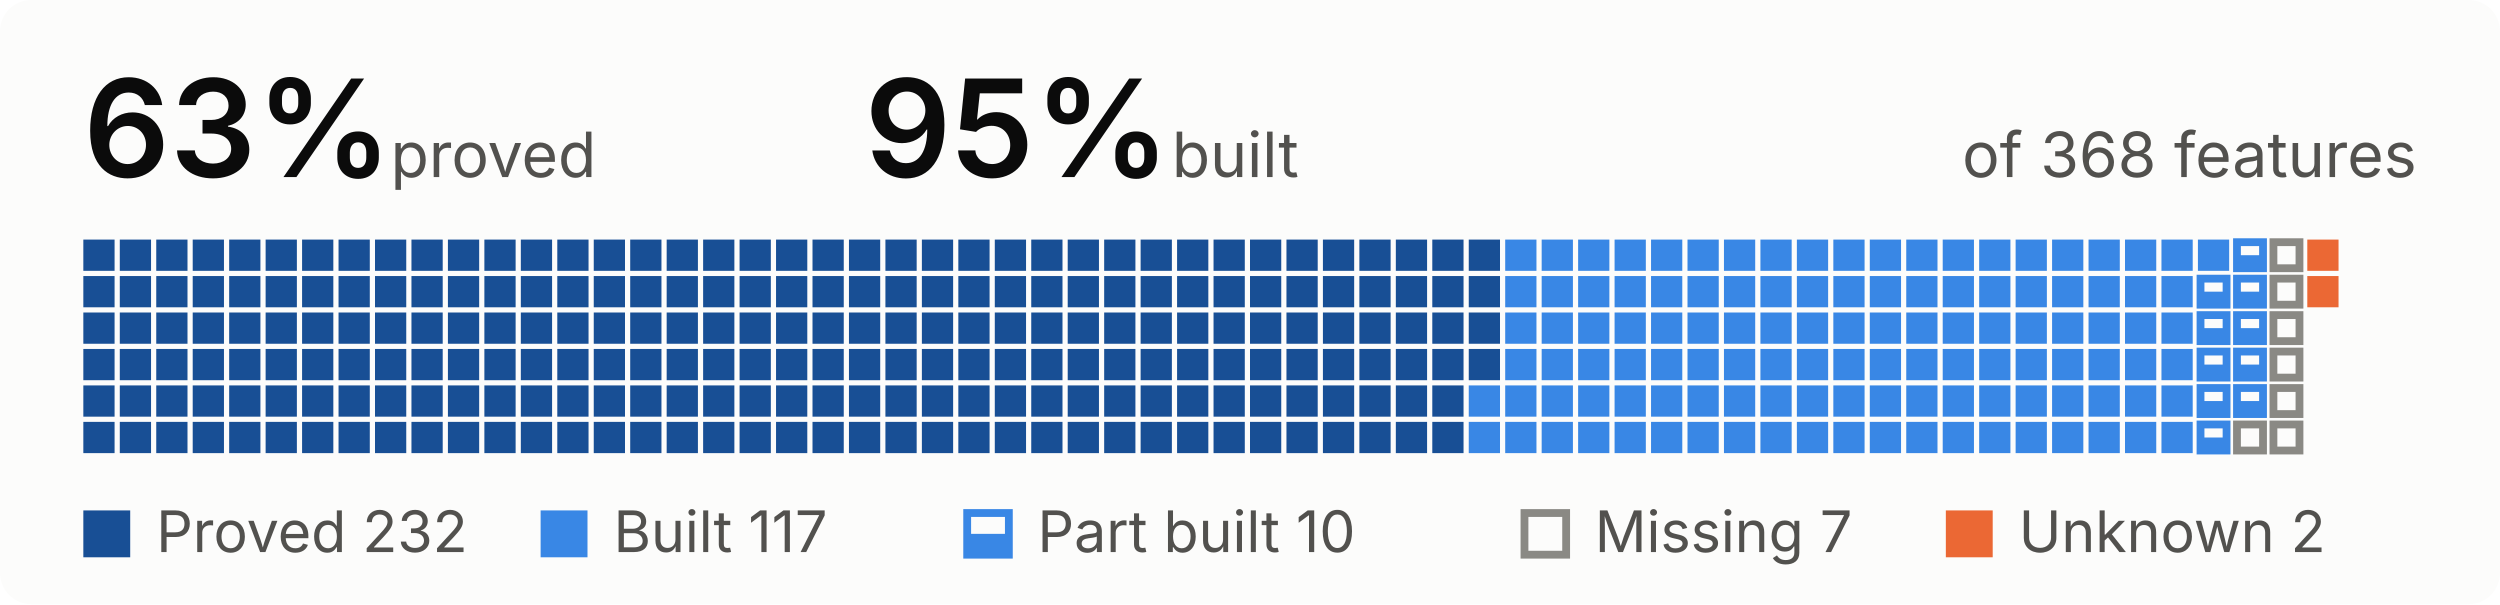
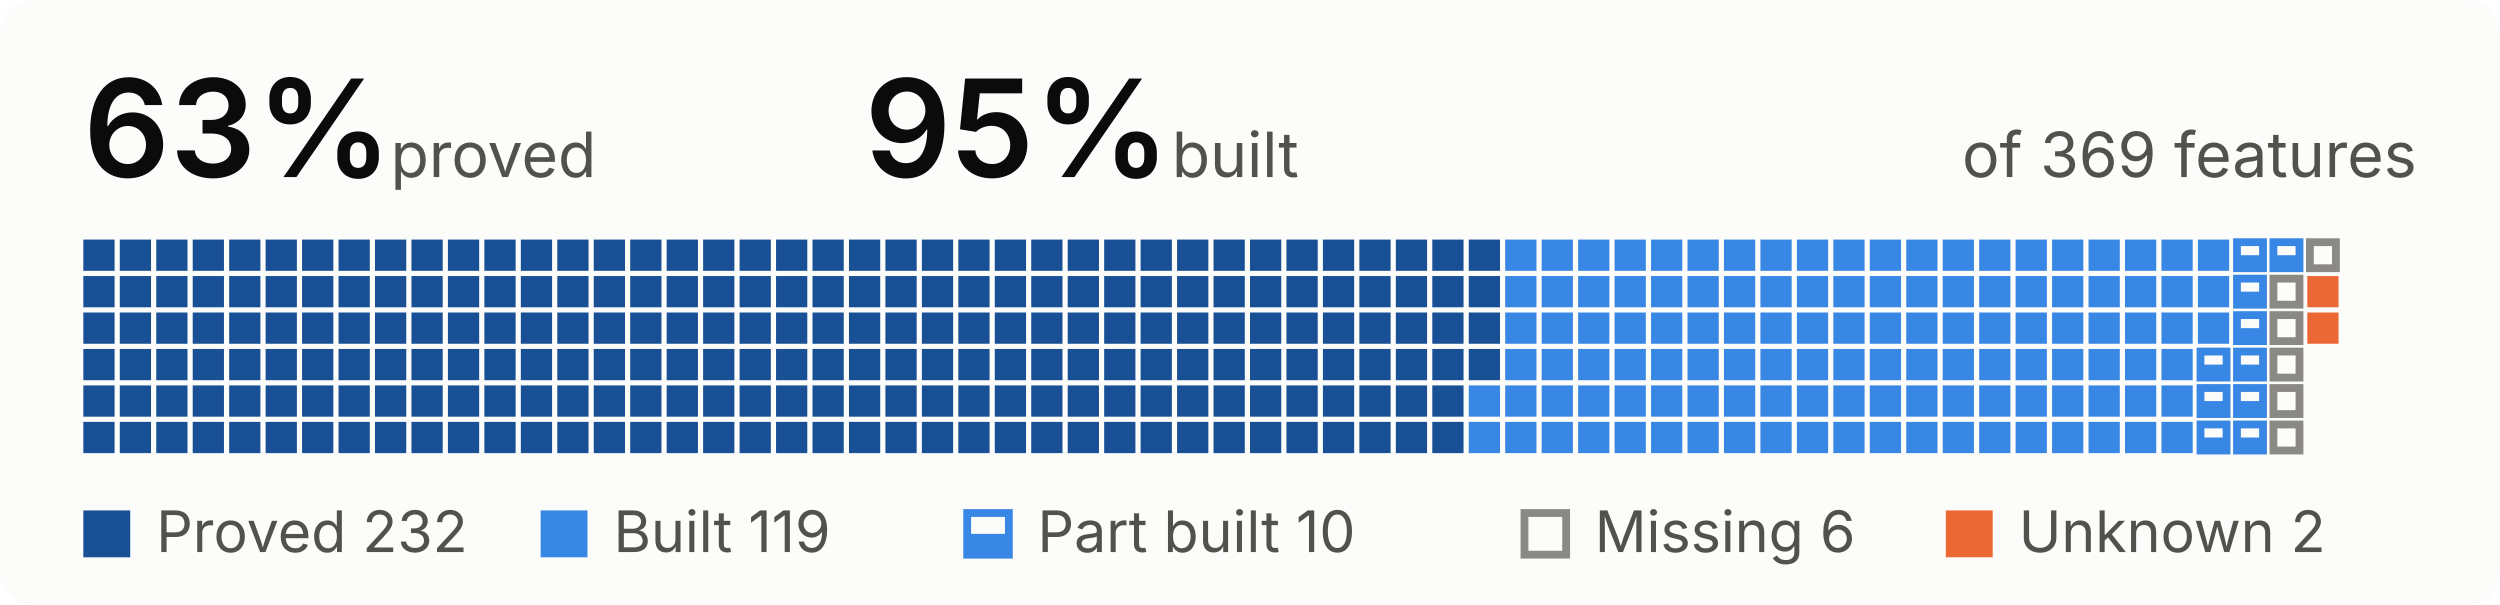
- <svg xmlns="http://www.w3.org/2000/svg" width="480" height="116" viewBox="0 0 480 116" role="img" aria-label="63 percent proved, 95 percent built, of 368 features">
+ <svg xmlns="http://www.w3.org/2000/svg" width="480" height="116" viewBox="0 0 480 116" role="img" aria-label="63 percent proved, 95 percent built, of 369 features">
  <style>
.bg{fill:#fcfcfb}.t{fill:#0b0b0b}.s{fill:#52514e}.rule{fill:#e1e0d9}
.proved{fill:#184f95}.built{fill:#3987e5}.unknown{fill:#eb6834}
.part-o{fill:none;stroke:#3987e5;stroke-width:1.5}.part-f{fill:#3987e5}
.missing{fill:none;stroke:#8a8984;stroke-width:1.5}
.pass{fill:#184f95}.fail{fill:#eb6834}.none{fill:none;stroke:#8a8984;stroke-width:1.5}
@media (prefers-color-scheme:dark){
.bg{fill:#1a1a19}.t{fill:#f0efec}.s{fill:#c3c2b7}.rule{fill:#383835}
.proved{fill:#86b6ef}.built{fill:#3987e5}.unknown{fill:#d95926}
.part-o{stroke:#3987e5}.part-f{fill:#3987e5}
.missing{stroke:#8d8c85}
.pass{fill:#86b6ef}.fail{fill:#d95926}.none{stroke:#8d8c85}
}
text{font-family:system-ui,-apple-system,"Segoe UI",sans-serif;font-size:12px}
.big{font-size:26px;font-weight:600}.b{font-weight:600}.xs{font-size:11px}
</style>
  <rect width="480" height="116" rx="6" class="bg" />
  <text x="16.0" y="34.0" class="t big">63%</text>
  <text x="75.0" y="34.0" class="s">proved</text>
  <text x="166.0" y="34.0" class="t big">95%</text>
  <text x="225.0" y="34.0" class="s">built</text>
-   <text x="464.0" y="34.0" class="s" text-anchor="end">of 368 features</text>
+   <text x="464.0" y="34.0" class="s" text-anchor="end">of 369 features</text>
  <rect x="16.0" y="46.0" width="6" height="6" class="proved" />
  <rect x="16.0" y="53.0" width="6" height="6" class="proved" />
  <rect x="16.0" y="60.0" width="6" height="6" class="proved" />
  <rect x="16.0" y="67.0" width="6" height="6" class="proved" />
  <rect x="16.0" y="74.0" width="6" height="6" class="proved" />
  <rect x="16.0" y="81.0" width="6" height="6" class="proved" />
  <rect x="23.0" y="46.0" width="6" height="6" class="proved" />
  <rect x="23.0" y="53.0" width="6" height="6" class="proved" />
  <rect x="23.0" y="60.0" width="6" height="6" class="proved" />
  <rect x="23.0" y="67.0" width="6" height="6" class="proved" />
  <rect x="23.0" y="74.0" width="6" height="6" class="proved" />
  <rect x="23.0" y="81.0" width="6" height="6" class="proved" />
  <rect x="30.0" y="46.0" width="6" height="6" class="proved" />
  <rect x="30.0" y="53.0" width="6" height="6" class="proved" />
  <rect x="30.0" y="60.0" width="6" height="6" class="proved" />
  <rect x="30.0" y="67.0" width="6" height="6" class="proved" />
  <rect x="30.0" y="74.0" width="6" height="6" class="proved" />
  <rect x="30.0" y="81.0" width="6" height="6" class="proved" />
  <rect x="37.0" y="46.0" width="6" height="6" class="proved" />
  <rect x="37.0" y="53.0" width="6" height="6" class="proved" />
  <rect x="37.0" y="60.0" width="6" height="6" class="proved" />
  <rect x="37.0" y="67.0" width="6" height="6" class="proved" />
  <rect x="37.0" y="74.0" width="6" height="6" class="proved" />
  <rect x="37.0" y="81.0" width="6" height="6" class="proved" />
  <rect x="44.0" y="46.0" width="6" height="6" class="proved" />
  <rect x="44.0" y="53.0" width="6" height="6" class="proved" />
  <rect x="44.0" y="60.0" width="6" height="6" class="proved" />
  <rect x="44.0" y="67.0" width="6" height="6" class="proved" />
  <rect x="44.0" y="74.0" width="6" height="6" class="proved" />
  <rect x="44.0" y="81.0" width="6" height="6" class="proved" />
  <rect x="51.0" y="46.0" width="6" height="6" class="proved" />
  <rect x="51.0" y="53.0" width="6" height="6" class="proved" />
  <rect x="51.0" y="60.0" width="6" height="6" class="proved" />
  <rect x="51.0" y="67.0" width="6" height="6" class="proved" />
  <rect x="51.0" y="74.0" width="6" height="6" class="proved" />
  <rect x="51.0" y="81.0" width="6" height="6" class="proved" />
  <rect x="58.0" y="46.0" width="6" height="6" class="proved" />
  <rect x="58.0" y="53.0" width="6" height="6" class="proved" />
  <rect x="58.0" y="60.0" width="6" height="6" class="proved" />
  <rect x="58.0" y="67.0" width="6" height="6" class="proved" />
  <rect x="58.0" y="74.0" width="6" height="6" class="proved" />
  <rect x="58.0" y="81.0" width="6" height="6" class="proved" />
  <rect x="65.0" y="46.0" width="6" height="6" class="proved" />
  <rect x="65.0" y="53.0" width="6" height="6" class="proved" />
  <rect x="65.0" y="60.0" width="6" height="6" class="proved" />
  <rect x="65.0" y="67.0" width="6" height="6" class="proved" />
  <rect x="65.0" y="74.0" width="6" height="6" class="proved" />
  <rect x="65.0" y="81.0" width="6" height="6" class="proved" />
  <rect x="72.0" y="46.0" width="6" height="6" class="proved" />
  <rect x="72.0" y="53.0" width="6" height="6" class="proved" />
  <rect x="72.0" y="60.0" width="6" height="6" class="proved" />
  <rect x="72.0" y="67.0" width="6" height="6" class="proved" />
  <rect x="72.0" y="74.0" width="6" height="6" class="proved" />
  <rect x="72.0" y="81.0" width="6" height="6" class="proved" />
  <rect x="79.0" y="46.0" width="6" height="6" class="proved" />
  <rect x="79.0" y="53.0" width="6" height="6" class="proved" />
  <rect x="79.0" y="60.0" width="6" height="6" class="proved" />
  <rect x="79.0" y="67.0" width="6" height="6" class="proved" />
  <rect x="79.0" y="74.0" width="6" height="6" class="proved" />
  <rect x="79.0" y="81.0" width="6" height="6" class="proved" />
  <rect x="86.0" y="46.0" width="6" height="6" class="proved" />
  <rect x="86.0" y="53.0" width="6" height="6" class="proved" />
  <rect x="86.0" y="60.0" width="6" height="6" class="proved" />
  <rect x="86.0" y="67.0" width="6" height="6" class="proved" />
  <rect x="86.0" y="74.0" width="6" height="6" class="proved" />
  <rect x="86.0" y="81.0" width="6" height="6" class="proved" />
  <rect x="93.0" y="46.0" width="6" height="6" class="proved" />
  <rect x="93.0" y="53.0" width="6" height="6" class="proved" />
  <rect x="93.0" y="60.0" width="6" height="6" class="proved" />
  <rect x="93.0" y="67.0" width="6" height="6" class="proved" />
  <rect x="93.0" y="74.0" width="6" height="6" class="proved" />
  <rect x="93.0" y="81.0" width="6" height="6" class="proved" />
  <rect x="100.0" y="46.0" width="6" height="6" class="proved" />
  <rect x="100.0" y="53.0" width="6" height="6" class="proved" />
  <rect x="100.0" y="60.0" width="6" height="6" class="proved" />
  <rect x="100.0" y="67.0" width="6" height="6" class="proved" />
  <rect x="100.0" y="74.0" width="6" height="6" class="proved" />
  <rect x="100.0" y="81.0" width="6" height="6" class="proved" />
  <rect x="107.0" y="46.0" width="6" height="6" class="proved" />
  <rect x="107.0" y="53.0" width="6" height="6" class="proved" />
  <rect x="107.0" y="60.0" width="6" height="6" class="proved" />
  <rect x="107.0" y="67.0" width="6" height="6" class="proved" />
  <rect x="107.0" y="74.0" width="6" height="6" class="proved" />
  <rect x="107.0" y="81.0" width="6" height="6" class="proved" />
  <rect x="114.0" y="46.0" width="6" height="6" class="proved" />
  <rect x="114.0" y="53.0" width="6" height="6" class="proved" />
  <rect x="114.0" y="60.0" width="6" height="6" class="proved" />
  <rect x="114.0" y="67.0" width="6" height="6" class="proved" />
  <rect x="114.0" y="74.0" width="6" height="6" class="proved" />
  <rect x="114.0" y="81.0" width="6" height="6" class="proved" />
  <rect x="121.0" y="46.0" width="6" height="6" class="proved" />
  <rect x="121.0" y="53.0" width="6" height="6" class="proved" />
  <rect x="121.0" y="60.0" width="6" height="6" class="proved" />
  <rect x="121.0" y="67.0" width="6" height="6" class="proved" />
  <rect x="121.0" y="74.0" width="6" height="6" class="proved" />
  <rect x="121.0" y="81.0" width="6" height="6" class="proved" />
  <rect x="128.0" y="46.0" width="6" height="6" class="proved" />
  <rect x="128.0" y="53.0" width="6" height="6" class="proved" />
  <rect x="128.0" y="60.0" width="6" height="6" class="proved" />
  <rect x="128.0" y="67.0" width="6" height="6" class="proved" />
  <rect x="128.0" y="74.0" width="6" height="6" class="proved" />
  <rect x="128.0" y="81.0" width="6" height="6" class="proved" />
  <rect x="135.0" y="46.0" width="6" height="6" class="proved" />
  <rect x="135.0" y="53.0" width="6" height="6" class="proved" />
  <rect x="135.0" y="60.0" width="6" height="6" class="proved" />
  <rect x="135.0" y="67.0" width="6" height="6" class="proved" />
  <rect x="135.0" y="74.0" width="6" height="6" class="proved" />
  <rect x="135.0" y="81.0" width="6" height="6" class="proved" />
  <rect x="142.0" y="46.0" width="6" height="6" class="proved" />
  <rect x="142.0" y="53.0" width="6" height="6" class="proved" />
  <rect x="142.0" y="60.0" width="6" height="6" class="proved" />
  <rect x="142.0" y="67.0" width="6" height="6" class="proved" />
  <rect x="142.0" y="74.0" width="6" height="6" class="proved" />
  <rect x="142.0" y="81.0" width="6" height="6" class="proved" />
  <rect x="149.0" y="46.0" width="6" height="6" class="proved" />
  <rect x="149.0" y="53.0" width="6" height="6" class="proved" />
  <rect x="149.0" y="60.0" width="6" height="6" class="proved" />
  <rect x="149.0" y="67.0" width="6" height="6" class="proved" />
  <rect x="149.0" y="74.0" width="6" height="6" class="proved" />
  <rect x="149.0" y="81.0" width="6" height="6" class="proved" />
  <rect x="156.0" y="46.0" width="6" height="6" class="proved" />
  <rect x="156.0" y="53.0" width="6" height="6" class="proved" />
  <rect x="156.0" y="60.0" width="6" height="6" class="proved" />
  <rect x="156.0" y="67.0" width="6" height="6" class="proved" />
  <rect x="156.0" y="74.0" width="6" height="6" class="proved" />
  <rect x="156.0" y="81.0" width="6" height="6" class="proved" />
  <rect x="163.0" y="46.0" width="6" height="6" class="proved" />
  <rect x="163.0" y="53.0" width="6" height="6" class="proved" />
  <rect x="163.0" y="60.0" width="6" height="6" class="proved" />
  <rect x="163.0" y="67.0" width="6" height="6" class="proved" />
  <rect x="163.0" y="74.0" width="6" height="6" class="proved" />
  <rect x="163.0" y="81.0" width="6" height="6" class="proved" />
  <rect x="170.0" y="46.0" width="6" height="6" class="proved" />
  <rect x="170.0" y="53.0" width="6" height="6" class="proved" />
  <rect x="170.0" y="60.0" width="6" height="6" class="proved" />
  <rect x="170.0" y="67.0" width="6" height="6" class="proved" />
  <rect x="170.0" y="74.0" width="6" height="6" class="proved" />
  <rect x="170.0" y="81.0" width="6" height="6" class="proved" />
  <rect x="177.0" y="46.0" width="6" height="6" class="proved" />
  <rect x="177.0" y="53.0" width="6" height="6" class="proved" />
  <rect x="177.0" y="60.0" width="6" height="6" class="proved" />
  <rect x="177.0" y="67.0" width="6" height="6" class="proved" />
  <rect x="177.0" y="74.0" width="6" height="6" class="proved" />
  <rect x="177.0" y="81.0" width="6" height="6" class="proved" />
  <rect x="184.0" y="46.0" width="6" height="6" class="proved" />
  <rect x="184.0" y="53.0" width="6" height="6" class="proved" />
  <rect x="184.0" y="60.0" width="6" height="6" class="proved" />
  <rect x="184.0" y="67.0" width="6" height="6" class="proved" />
  <rect x="184.0" y="74.0" width="6" height="6" class="proved" />
  <rect x="184.0" y="81.0" width="6" height="6" class="proved" />
  <rect x="191.0" y="46.0" width="6" height="6" class="proved" />
  <rect x="191.0" y="53.0" width="6" height="6" class="proved" />
  <rect x="191.0" y="60.0" width="6" height="6" class="proved" />
  <rect x="191.0" y="67.0" width="6" height="6" class="proved" />
  <rect x="191.0" y="74.0" width="6" height="6" class="proved" />
  <rect x="191.0" y="81.0" width="6" height="6" class="proved" />
  <rect x="198.0" y="46.0" width="6" height="6" class="proved" />
  <rect x="198.0" y="53.0" width="6" height="6" class="proved" />
  <rect x="198.0" y="60.0" width="6" height="6" class="proved" />
  <rect x="198.0" y="67.0" width="6" height="6" class="proved" />
  <rect x="198.0" y="74.0" width="6" height="6" class="proved" />
  <rect x="198.0" y="81.0" width="6" height="6" class="proved" />
  <rect x="205.0" y="46.0" width="6" height="6" class="proved" />
  <rect x="205.0" y="53.0" width="6" height="6" class="proved" />
  <rect x="205.0" y="60.0" width="6" height="6" class="proved" />
  <rect x="205.0" y="67.0" width="6" height="6" class="proved" />
  <rect x="205.0" y="74.0" width="6" height="6" class="proved" />
  <rect x="205.0" y="81.0" width="6" height="6" class="proved" />
  <rect x="212.0" y="46.0" width="6" height="6" class="proved" />
  <rect x="212.0" y="53.0" width="6" height="6" class="proved" />
  <rect x="212.0" y="60.0" width="6" height="6" class="proved" />
  <rect x="212.0" y="67.0" width="6" height="6" class="proved" />
  <rect x="212.0" y="74.0" width="6" height="6" class="proved" />
  <rect x="212.0" y="81.0" width="6" height="6" class="proved" />
  <rect x="219.0" y="46.0" width="6" height="6" class="proved" />
  <rect x="219.0" y="53.0" width="6" height="6" class="proved" />
  <rect x="219.0" y="60.0" width="6" height="6" class="proved" />
  <rect x="219.0" y="67.0" width="6" height="6" class="proved" />
  <rect x="219.0" y="74.0" width="6" height="6" class="proved" />
  <rect x="219.0" y="81.0" width="6" height="6" class="proved" />
  <rect x="226.0" y="46.0" width="6" height="6" class="proved" />
  <rect x="226.0" y="53.0" width="6" height="6" class="proved" />
  <rect x="226.0" y="60.0" width="6" height="6" class="proved" />
  <rect x="226.0" y="67.0" width="6" height="6" class="proved" />
  <rect x="226.0" y="74.0" width="6" height="6" class="proved" />
  <rect x="226.0" y="81.0" width="6" height="6" class="proved" />
  <rect x="233.0" y="46.0" width="6" height="6" class="proved" />
  <rect x="233.0" y="53.0" width="6" height="6" class="proved" />
  <rect x="233.0" y="60.0" width="6" height="6" class="proved" />
  <rect x="233.0" y="67.0" width="6" height="6" class="proved" />
  <rect x="233.0" y="74.0" width="6" height="6" class="proved" />
  <rect x="233.0" y="81.0" width="6" height="6" class="proved" />
  <rect x="240.0" y="46.0" width="6" height="6" class="proved" />
  <rect x="240.0" y="53.0" width="6" height="6" class="proved" />
  <rect x="240.0" y="60.0" width="6" height="6" class="proved" />
  <rect x="240.0" y="67.0" width="6" height="6" class="proved" />
  <rect x="240.0" y="74.0" width="6" height="6" class="proved" />
  <rect x="240.0" y="81.0" width="6" height="6" class="proved" />
  <rect x="247.0" y="46.0" width="6" height="6" class="proved" />
  <rect x="247.0" y="53.0" width="6" height="6" class="proved" />
  <rect x="247.0" y="60.0" width="6" height="6" class="proved" />
  <rect x="247.0" y="67.0" width="6" height="6" class="proved" />
  <rect x="247.0" y="74.0" width="6" height="6" class="proved" />
  <rect x="247.0" y="81.0" width="6" height="6" class="proved" />
  <rect x="254.0" y="46.0" width="6" height="6" class="proved" />
  <rect x="254.0" y="53.0" width="6" height="6" class="proved" />
  <rect x="254.0" y="60.0" width="6" height="6" class="proved" />
  <rect x="254.0" y="67.0" width="6" height="6" class="proved" />
  <rect x="254.0" y="74.0" width="6" height="6" class="proved" />
  <rect x="254.0" y="81.0" width="6" height="6" class="proved" />
  <rect x="261.0" y="46.0" width="6" height="6" class="proved" />
  <rect x="261.0" y="53.0" width="6" height="6" class="proved" />
  <rect x="261.0" y="60.0" width="6" height="6" class="proved" />
  <rect x="261.0" y="67.0" width="6" height="6" class="proved" />
  <rect x="261.0" y="74.0" width="6" height="6" class="proved" />
  <rect x="261.0" y="81.0" width="6" height="6" class="proved" />
  <rect x="268.0" y="46.0" width="6" height="6" class="proved" />
  <rect x="268.0" y="53.0" width="6" height="6" class="proved" />
  <rect x="268.0" y="60.0" width="6" height="6" class="proved" />
  <rect x="268.0" y="67.0" width="6" height="6" class="proved" />
  <rect x="268.0" y="74.0" width="6" height="6" class="proved" />
  <rect x="268.0" y="81.0" width="6" height="6" class="proved" />
  <rect x="275.0" y="46.0" width="6" height="6" class="proved" />
  <rect x="275.0" y="53.0" width="6" height="6" class="proved" />
  <rect x="275.0" y="60.0" width="6" height="6" class="proved" />
  <rect x="275.0" y="67.0" width="6" height="6" class="proved" />
  <rect x="275.0" y="74.0" width="6" height="6" class="proved" />
  <rect x="275.0" y="81.0" width="6" height="6" class="proved" />
  <rect x="282.0" y="46.0" width="6" height="6" class="proved" />
  <rect x="282.0" y="53.0" width="6" height="6" class="proved" />
  <rect x="282.0" y="60.0" width="6" height="6" class="proved" />
  <rect x="282.0" y="67.0" width="6" height="6" class="proved" />
  <rect x="282.0" y="74.0" width="6" height="6" class="built" />
  <rect x="282.0" y="81.0" width="6" height="6" class="built" />
  <rect x="289.0" y="46.0" width="6" height="6" class="built" />
  <rect x="289.0" y="53.0" width="6" height="6" class="built" />
  <rect x="289.0" y="60.0" width="6" height="6" class="built" />
  <rect x="289.0" y="67.0" width="6" height="6" class="built" />
  <rect x="289.0" y="74.0" width="6" height="6" class="built" />
  <rect x="289.0" y="81.0" width="6" height="6" class="built" />
  <rect x="296.0" y="46.0" width="6" height="6" class="built" />
  <rect x="296.0" y="53.0" width="6" height="6" class="built" />
  <rect x="296.0" y="60.0" width="6" height="6" class="built" />
  <rect x="296.0" y="67.0" width="6" height="6" class="built" />
  <rect x="296.0" y="74.0" width="6" height="6" class="built" />
  <rect x="296.0" y="81.0" width="6" height="6" class="built" />
  <rect x="303.0" y="46.0" width="6" height="6" class="built" />
  <rect x="303.0" y="53.0" width="6" height="6" class="built" />
  <rect x="303.0" y="60.0" width="6" height="6" class="built" />
  <rect x="303.0" y="67.0" width="6" height="6" class="built" />
  <rect x="303.0" y="74.0" width="6" height="6" class="built" />
  <rect x="303.0" y="81.0" width="6" height="6" class="built" />
  <rect x="310.0" y="46.0" width="6" height="6" class="built" />
  <rect x="310.0" y="53.0" width="6" height="6" class="built" />
  <rect x="310.0" y="60.0" width="6" height="6" class="built" />
  <rect x="310.0" y="67.0" width="6" height="6" class="built" />
  <rect x="310.0" y="74.0" width="6" height="6" class="built" />
  <rect x="310.0" y="81.0" width="6" height="6" class="built" />
  <rect x="317.0" y="46.0" width="6" height="6" class="built" />
  <rect x="317.0" y="53.0" width="6" height="6" class="built" />
  <rect x="317.0" y="60.0" width="6" height="6" class="built" />
  <rect x="317.0" y="67.0" width="6" height="6" class="built" />
  <rect x="317.0" y="74.0" width="6" height="6" class="built" />
  <rect x="317.0" y="81.0" width="6" height="6" class="built" />
  <rect x="324.0" y="46.0" width="6" height="6" class="built" />
  <rect x="324.0" y="53.0" width="6" height="6" class="built" />
  <rect x="324.0" y="60.0" width="6" height="6" class="built" />
  <rect x="324.0" y="67.0" width="6" height="6" class="built" />
  <rect x="324.0" y="74.0" width="6" height="6" class="built" />
  <rect x="324.0" y="81.0" width="6" height="6" class="built" />
  <rect x="331.0" y="46.0" width="6" height="6" class="built" />
  <rect x="331.0" y="53.0" width="6" height="6" class="built" />
  <rect x="331.0" y="60.0" width="6" height="6" class="built" />
  <rect x="331.0" y="67.0" width="6" height="6" class="built" />
  <rect x="331.0" y="74.0" width="6" height="6" class="built" />
  <rect x="331.0" y="81.0" width="6" height="6" class="built" />
  <rect x="338.0" y="46.0" width="6" height="6" class="built" />
  <rect x="338.0" y="53.0" width="6" height="6" class="built" />
  <rect x="338.0" y="60.0" width="6" height="6" class="built" />
  <rect x="338.0" y="67.0" width="6" height="6" class="built" />
  <rect x="338.0" y="74.0" width="6" height="6" class="built" />
  <rect x="338.0" y="81.0" width="6" height="6" class="built" />
  <rect x="345.0" y="46.0" width="6" height="6" class="built" />
  <rect x="345.0" y="53.0" width="6" height="6" class="built" />
  <rect x="345.0" y="60.0" width="6" height="6" class="built" />
  <rect x="345.0" y="67.0" width="6" height="6" class="built" />
  <rect x="345.0" y="74.0" width="6" height="6" class="built" />
  <rect x="345.0" y="81.0" width="6" height="6" class="built" />
  <rect x="352.0" y="46.0" width="6" height="6" class="built" />
  <rect x="352.0" y="53.0" width="6" height="6" class="built" />
  <rect x="352.0" y="60.0" width="6" height="6" class="built" />
  <rect x="352.0" y="67.0" width="6" height="6" class="built" />
  <rect x="352.0" y="74.0" width="6" height="6" class="built" />
  <rect x="352.0" y="81.0" width="6" height="6" class="built" />
  <rect x="359.0" y="46.0" width="6" height="6" class="built" />
  <rect x="359.0" y="53.0" width="6" height="6" class="built" />
  <rect x="359.0" y="60.0" width="6" height="6" class="built" />
  <rect x="359.0" y="67.0" width="6" height="6" class="built" />
  <rect x="359.0" y="74.0" width="6" height="6" class="built" />
  <rect x="359.0" y="81.0" width="6" height="6" class="built" />
  <rect x="366.0" y="46.0" width="6" height="6" class="built" />
  <rect x="366.0" y="53.0" width="6" height="6" class="built" />
  <rect x="366.0" y="60.0" width="6" height="6" class="built" />
  <rect x="366.0" y="67.0" width="6" height="6" class="built" />
  <rect x="366.0" y="74.0" width="6" height="6" class="built" />
  <rect x="366.0" y="81.0" width="6" height="6" class="built" />
  <rect x="373.0" y="46.0" width="6" height="6" class="built" />
  <rect x="373.0" y="53.0" width="6" height="6" class="built" />
  <rect x="373.0" y="60.0" width="6" height="6" class="built" />
  <rect x="373.0" y="67.0" width="6" height="6" class="built" />
  <rect x="373.0" y="74.0" width="6" height="6" class="built" />
  <rect x="373.0" y="81.0" width="6" height="6" class="built" />
  <rect x="380.0" y="46.0" width="6" height="6" class="built" />
  <rect x="380.0" y="53.0" width="6" height="6" class="built" />
  <rect x="380.0" y="60.0" width="6" height="6" class="built" />
  <rect x="380.0" y="67.0" width="6" height="6" class="built" />
  <rect x="380.0" y="74.0" width="6" height="6" class="built" />
  <rect x="380.0" y="81.0" width="6" height="6" class="built" />
  <rect x="387.0" y="46.0" width="6" height="6" class="built" />
  <rect x="387.0" y="53.0" width="6" height="6" class="built" />
  <rect x="387.0" y="60.0" width="6" height="6" class="built" />
  <rect x="387.0" y="67.0" width="6" height="6" class="built" />
  <rect x="387.0" y="74.0" width="6" height="6" class="built" />
  <rect x="387.0" y="81.0" width="6" height="6" class="built" />
  <rect x="394.0" y="46.0" width="6" height="6" class="built" />
  <rect x="394.0" y="53.0" width="6" height="6" class="built" />
  <rect x="394.0" y="60.0" width="6" height="6" class="built" />
  <rect x="394.0" y="67.0" width="6" height="6" class="built" />
  <rect x="394.0" y="74.0" width="6" height="6" class="built" />
  <rect x="394.0" y="81.0" width="6" height="6" class="built" />
  <rect x="401.0" y="46.0" width="6" height="6" class="built" />
  <rect x="401.0" y="53.0" width="6" height="6" class="built" />
  <rect x="401.0" y="60.0" width="6" height="6" class="built" />
  <rect x="401.0" y="67.0" width="6" height="6" class="built" />
  <rect x="401.0" y="74.0" width="6" height="6" class="built" />
  <rect x="401.0" y="81.0" width="6" height="6" class="built" />
  <rect x="408.0" y="46.0" width="6" height="6" class="built" />
  <rect x="408.0" y="53.0" width="6" height="6" class="built" />
  <rect x="408.0" y="60.0" width="6" height="6" class="built" />
  <rect x="408.0" y="67.0" width="6" height="6" class="built" />
  <rect x="408.0" y="74.0" width="6" height="6" class="built" />
  <rect x="408.0" y="81.0" width="6" height="6" class="built" />
  <rect x="415.0" y="46.0" width="6" height="6" class="built" />
  <rect x="415.0" y="53.0" width="6" height="6" class="built" />
  <rect x="415.0" y="60.0" width="6" height="6" class="built" />
  <rect x="415.0" y="67.0" width="6" height="6" class="built" />
  <rect x="415.0" y="74.0" width="6" height="6" class="built" />
  <rect x="415.0" y="81.0" width="6" height="6" class="built" />
  <rect x="422.0" y="46.0" width="6" height="6" class="built" />
-   <rect x="422.5" y="53.5" width="5" height="5" fill="none" class="part-o" />
-   <rect x="422.0" y="56.0" width="6" height="3.0" class="part-f" />
-   <rect x="422.5" y="60.5" width="5" height="5" fill="none" class="part-o" />
-   <rect x="422.0" y="63.0" width="6" height="3.0" class="part-f" />
+   <rect x="422.0" y="53.0" width="6" height="6" class="built" />
+   <rect x="422.0" y="60.0" width="6" height="6" class="built" />
  <rect x="422.5" y="67.5" width="5" height="5" fill="none" class="part-o" />
  <rect x="422.0" y="70.0" width="6" height="3.0" class="part-f" />
  <rect x="422.5" y="74.5" width="5" height="5" fill="none" class="part-o" />
  <rect x="422.0" y="77.0" width="6" height="3.0" class="part-f" />
  <rect x="422.5" y="81.5" width="5" height="5" fill="none" class="part-o" />
  <rect x="422.0" y="84.0" width="6" height="3.0" class="part-f" />
  <rect x="429.5" y="46.5" width="5" height="5" fill="none" class="part-o" />
  <rect x="429.0" y="49.0" width="6" height="3.0" class="part-f" />
  <rect x="429.5" y="53.5" width="5" height="5" fill="none" class="part-o" />
  <rect x="429.0" y="56.0" width="6" height="3.0" class="part-f" />
  <rect x="429.5" y="60.5" width="5" height="5" fill="none" class="part-o" />
  <rect x="429.0" y="63.0" width="6" height="3.0" class="part-f" />
  <rect x="429.5" y="67.5" width="5" height="5" fill="none" class="part-o" />
  <rect x="429.0" y="70.0" width="6" height="3.0" class="part-f" />
  <rect x="429.5" y="74.5" width="5" height="5" fill="none" class="part-o" />
  <rect x="429.0" y="77.0" width="6" height="3.0" class="part-f" />
-   <rect x="429.5" y="81.5" width="5" height="5" fill="none" class="missing" />
-   <rect x="436.5" y="46.5" width="5" height="5" fill="none" class="missing" />
+   <rect x="429.5" y="81.5" width="5" height="5" fill="none" class="part-o" />
+   <rect x="429.0" y="84.0" width="6" height="3.0" class="part-f" />
+   <rect x="436.5" y="46.5" width="5" height="5" fill="none" class="part-o" />
+   <rect x="436.0" y="49.0" width="6" height="3.0" class="part-f" />
  <rect x="436.5" y="53.5" width="5" height="5" fill="none" class="missing" />
  <rect x="436.5" y="60.5" width="5" height="5" fill="none" class="missing" />
  <rect x="436.5" y="67.5" width="5" height="5" fill="none" class="missing" />
  <rect x="436.5" y="74.5" width="5" height="5" fill="none" class="missing" />
  <rect x="436.5" y="81.5" width="5" height="5" fill="none" class="missing" />
-   <rect x="443.0" y="46.0" width="6" height="6" class="unknown" />
+   <rect x="443.5" y="46.5" width="5" height="5" fill="none" class="missing" />
  <rect x="443.0" y="53.0" width="6" height="6" class="unknown" />
+   <rect x="443.0" y="60.0" width="6" height="6" class="unknown" />
  <rect x="16.0" y="98.0" width="9" height="9" class="proved" />
  <text x="30.0" y="106.0" class="s xs">Proved 232</text>
  <rect x="103.8" y="98.0" width="9" height="9" class="built" />
-   <text x="117.8" y="106.0" class="s xs">Built 117</text>
+   <text x="117.8" y="106.0" class="s xs">Built 119</text>
  <rect x="185.7" y="98.5" width="8" height="8" fill="none" class="part-o" />
  <rect x="185.2" y="102.5" width="9" height="4.5" class="part-f" />
  <text x="199.2" y="106.0" class="s xs">Part built 10</text>
  <rect x="292.7" y="98.5" width="8" height="8" fill="none" class="missing" />
-   <text x="306.2" y="106.0" class="s xs">Missing 7</text>
+   <text x="306.2" y="106.0" class="s xs">Missing 6</text>
  <rect x="373.6" y="98.0" width="9" height="9" class="unknown" />
  <text x="387.6" y="106.0" class="s xs">Unknown 2</text>
</svg>
